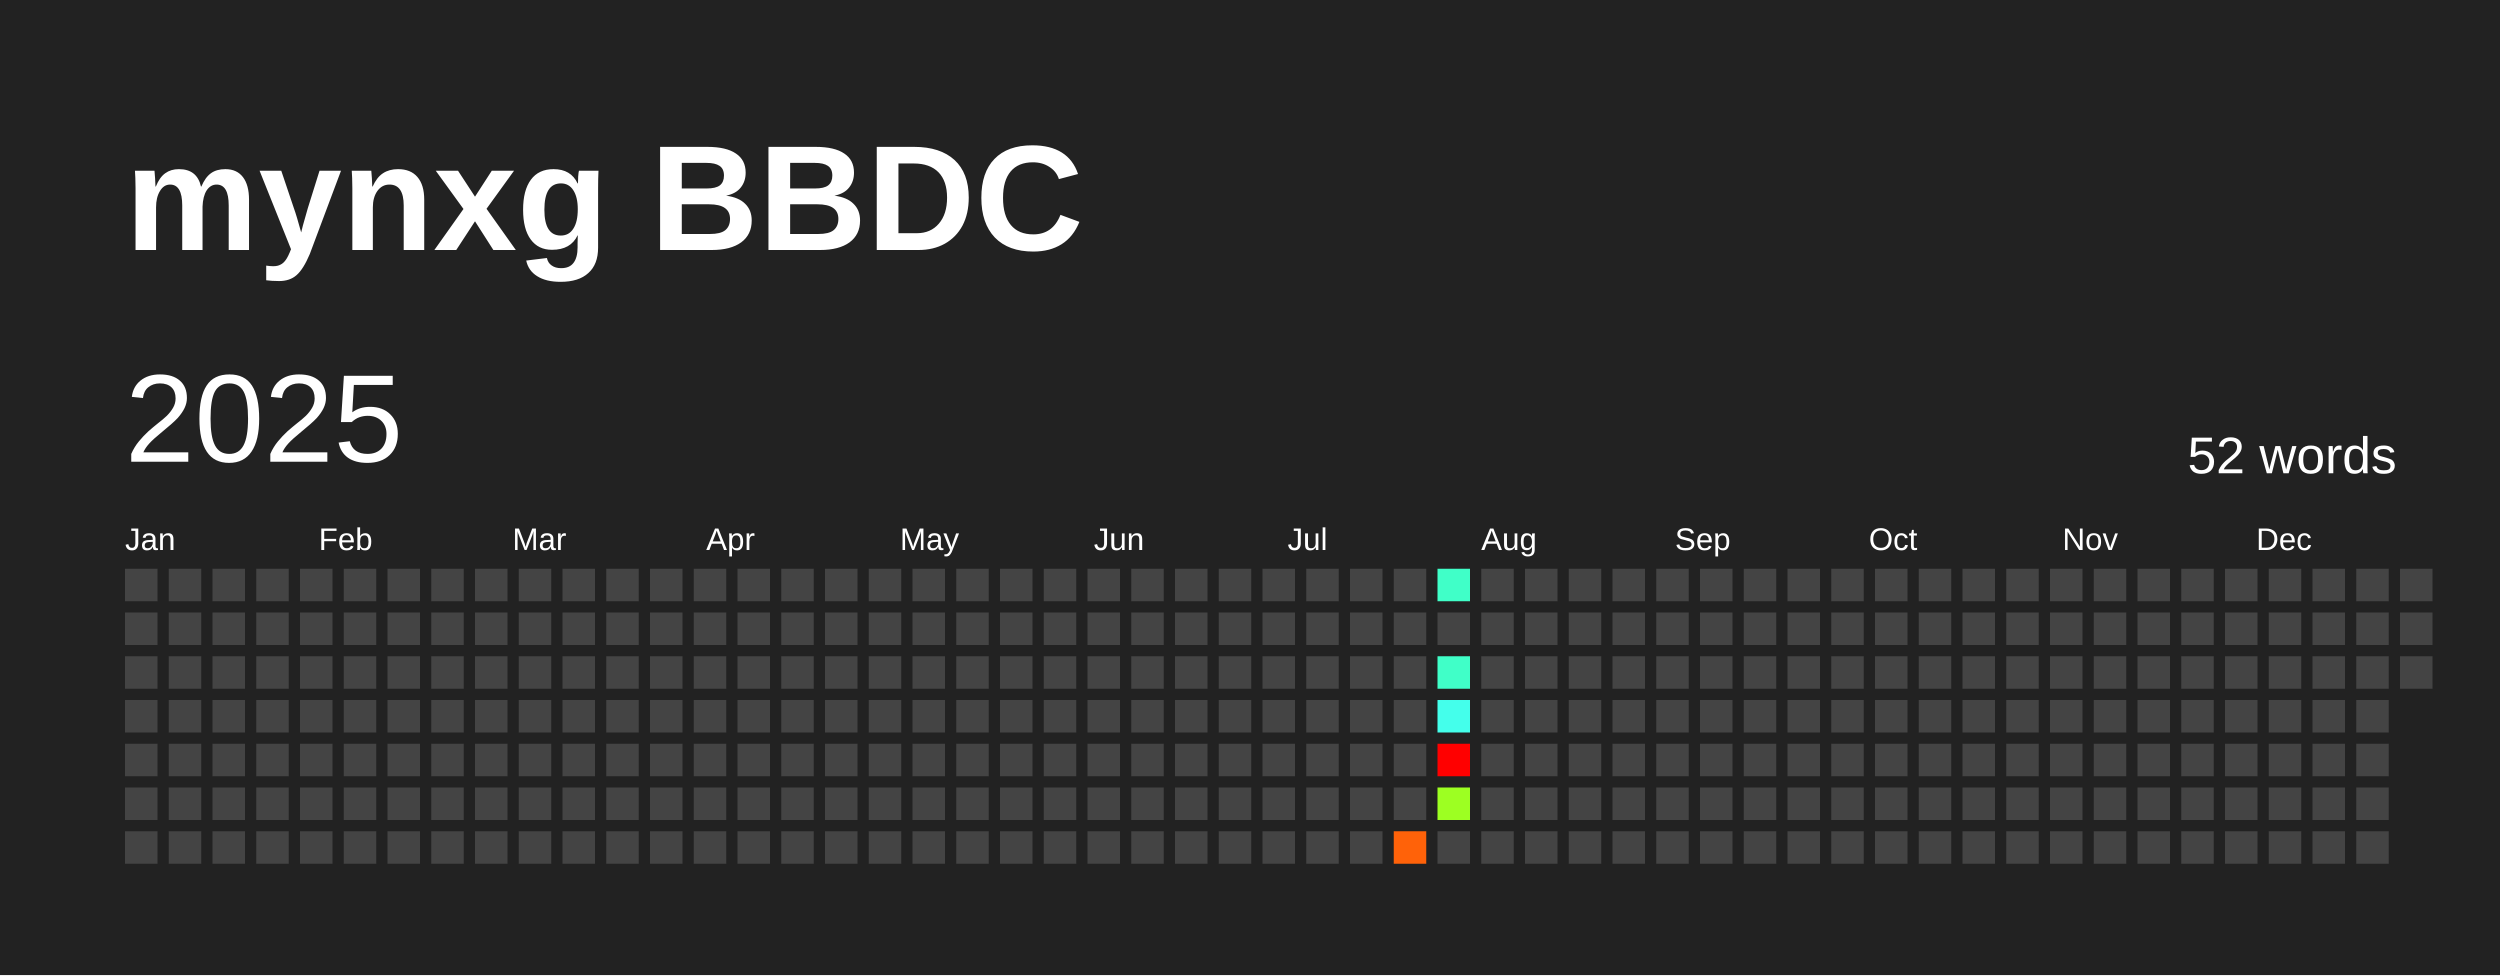
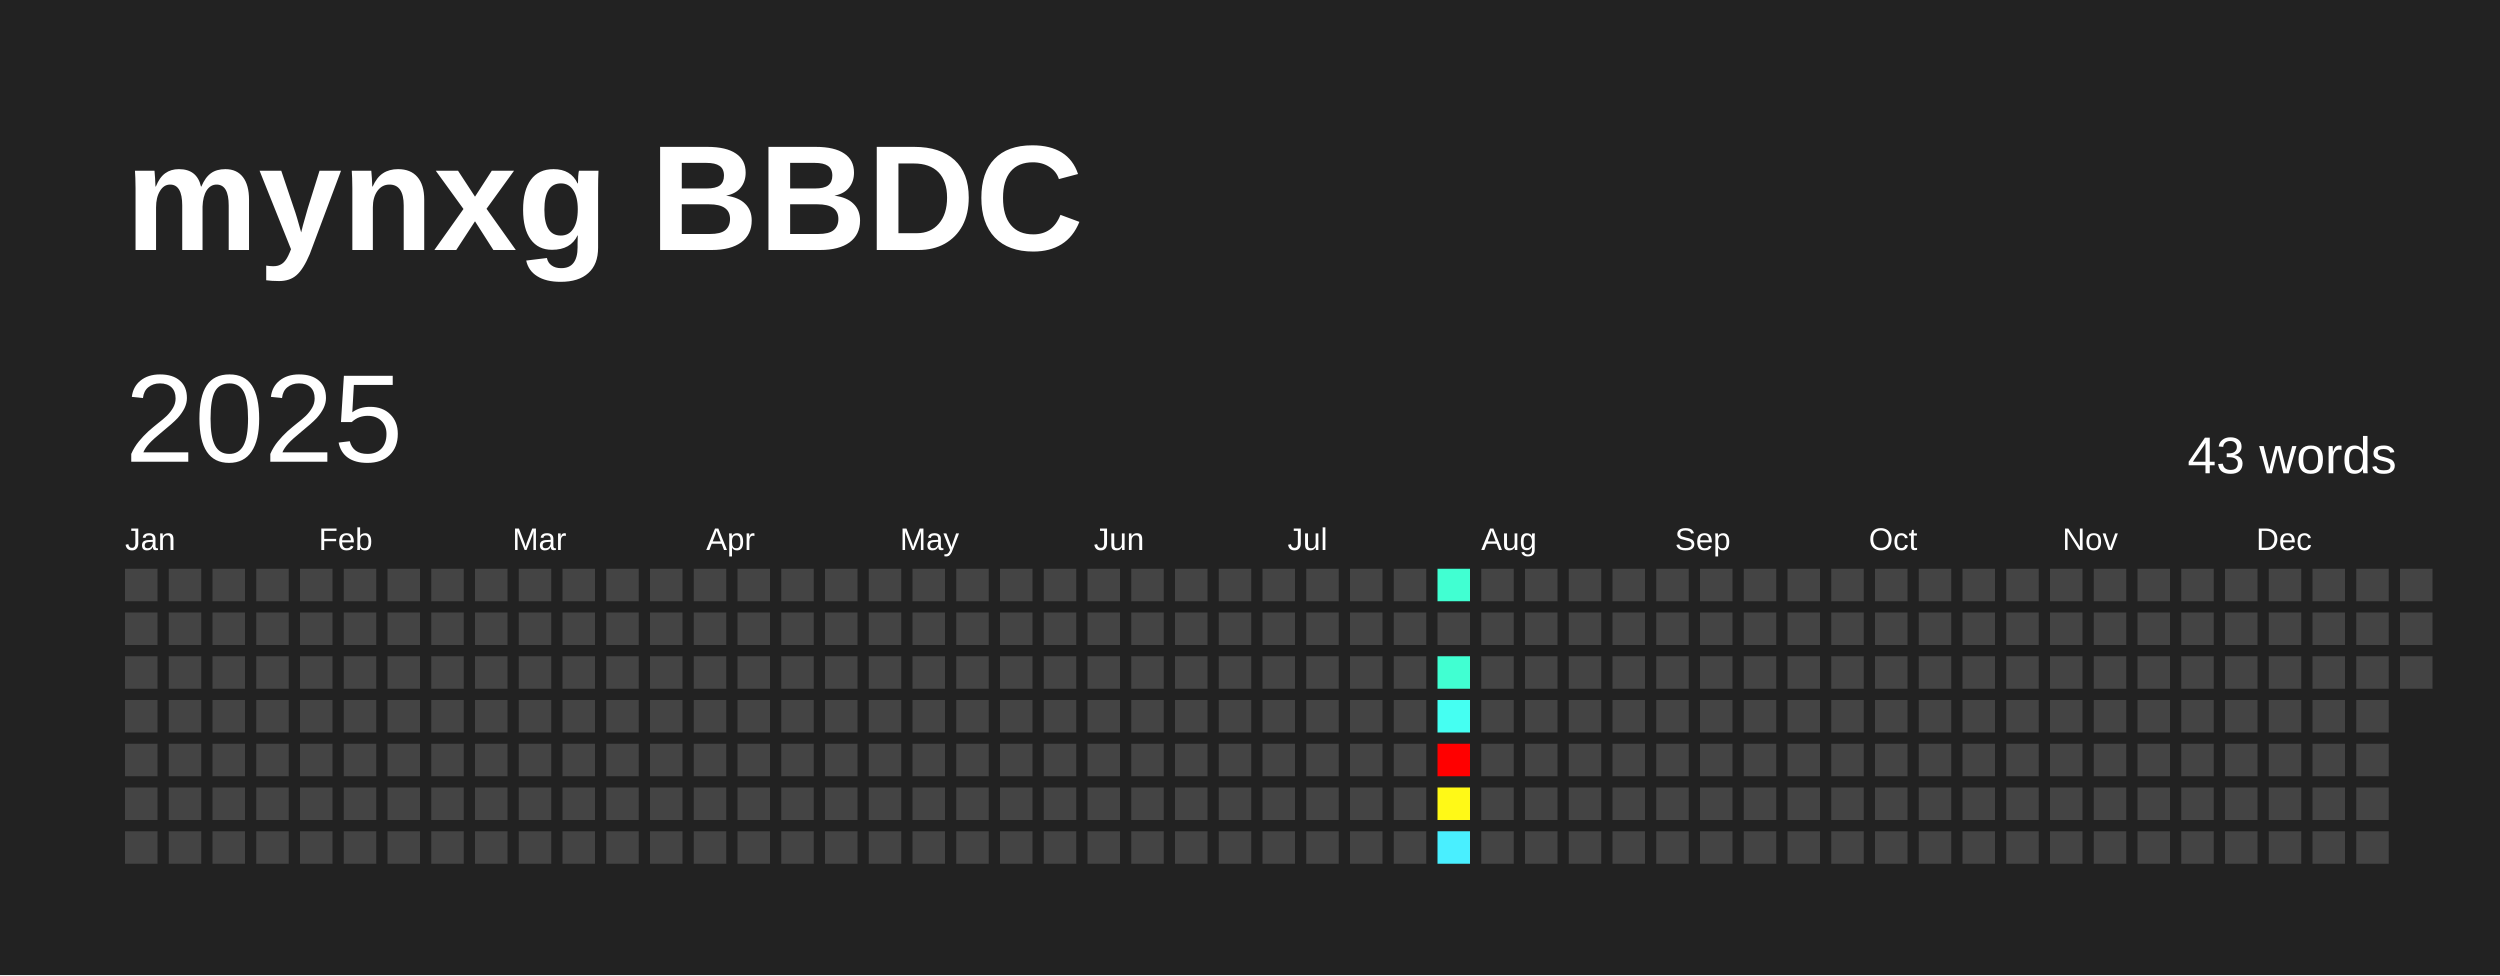
<svg xmlns="http://www.w3.org/2000/svg" baseProfile="full" height="78mm" version="1.1" viewBox="0,0,200,78" width="200mm">
  <defs />
  <rect fill="#222222" height="78" width="200" x="0" y="0" />
  <text fill="#FFFFFF" style="font-size:12px; font-family:Arial; font-weight:bold;" x="10" y="20">mynxg BBDC</text>
  <text dominant-baseline="hanging" fill="#FFFFFF" style="font-size:10.0px; font-family:Arial;" x="10" y="30">2025</text>
-   <text dominant-baseline="hanging" fill="#FFFFFF" style="font-size:4.125px; font-family:Arial;" x="175" y="35">52 words</text>
+   <text dominant-baseline="hanging" fill="#FFFFFF" style="font-size:4.125px; font-family:Arial;" x="175" y="35">43 words</text>
  <text fill="#FFFFFF" style="font-size:2.5px; font-family:Arial" x="10.0" y="44">Jan</text>
  <text fill="#FFFFFF" style="font-size:2.5px; font-family:Arial" x="25.5" y="44">Feb</text>
  <text fill="#FFFFFF" style="font-size:2.5px; font-family:Arial" x="41.0" y="44">Mar</text>
  <text fill="#FFFFFF" style="font-size:2.5px; font-family:Arial" x="56.5" y="44">Apr</text>
  <text fill="#FFFFFF" style="font-size:2.5px; font-family:Arial" x="72.0" y="44">May</text>
  <text fill="#FFFFFF" style="font-size:2.5px; font-family:Arial" x="87.5" y="44">Jun</text>
  <text fill="#FFFFFF" style="font-size:2.5px; font-family:Arial" x="103.0" y="44">Jul</text>
  <text fill="#FFFFFF" style="font-size:2.5px; font-family:Arial" x="118.5" y="44">Aug</text>
  <text fill="#FFFFFF" style="font-size:2.5px; font-family:Arial" x="134.0" y="44">Sep</text>
  <text fill="#FFFFFF" style="font-size:2.5px; font-family:Arial" x="149.5" y="44">Oct</text>
  <text fill="#FFFFFF" style="font-size:2.5px; font-family:Arial" x="165.0" y="44">Nov</text>
  <text fill="#FFFFFF" style="font-size:2.5px; font-family:Arial" x="180.5" y="44">Dec</text>
  <rect fill="#444444" height="2.6" width="2.6" x="10.0" y="45.5" />
  <rect fill="#444444" height="2.6" width="2.6" x="10.0" y="49.0" />
  <rect fill="#444444" height="2.6" width="2.6" x="10.0" y="52.5" />
  <rect fill="#444444" height="2.6" width="2.6" x="10.0" y="56.0" />
  <rect fill="#444444" height="2.6" width="2.6" x="10.0" y="59.5" />
  <rect fill="#444444" height="2.6" width="2.6" x="10.0" y="63.0" />
  <rect fill="#444444" height="2.6" width="2.6" x="10.0" y="66.5" />
  <rect fill="#444444" height="2.6" width="2.6" x="13.5" y="45.5" />
  <rect fill="#444444" height="2.6" width="2.6" x="13.5" y="49.0" />
  <rect fill="#444444" height="2.6" width="2.6" x="13.5" y="52.5" />
  <rect fill="#444444" height="2.6" width="2.6" x="13.5" y="56.0" />
  <rect fill="#444444" height="2.6" width="2.6" x="13.5" y="59.5" />
  <rect fill="#444444" height="2.6" width="2.6" x="13.5" y="63.0" />
  <rect fill="#444444" height="2.6" width="2.6" x="13.5" y="66.5" />
  <rect fill="#444444" height="2.6" width="2.6" x="17.0" y="45.5" />
  <rect fill="#444444" height="2.6" width="2.6" x="17.0" y="49.0" />
  <rect fill="#444444" height="2.6" width="2.6" x="17.0" y="52.5" />
  <rect fill="#444444" height="2.6" width="2.6" x="17.0" y="56.0" />
  <rect fill="#444444" height="2.6" width="2.6" x="17.0" y="59.5" />
  <rect fill="#444444" height="2.6" width="2.6" x="17.0" y="63.0" />
  <rect fill="#444444" height="2.6" width="2.6" x="17.0" y="66.5" />
  <rect fill="#444444" height="2.6" width="2.6" x="20.5" y="45.5" />
  <rect fill="#444444" height="2.6" width="2.6" x="20.5" y="49.0" />
  <rect fill="#444444" height="2.6" width="2.6" x="20.5" y="52.5" />
  <rect fill="#444444" height="2.6" width="2.6" x="20.5" y="56.0" />
  <rect fill="#444444" height="2.6" width="2.6" x="20.5" y="59.5" />
  <rect fill="#444444" height="2.6" width="2.6" x="20.5" y="63.0" />
  <rect fill="#444444" height="2.6" width="2.6" x="20.5" y="66.5" />
  <rect fill="#444444" height="2.6" width="2.6" x="24.0" y="45.5" />
  <rect fill="#444444" height="2.6" width="2.6" x="24.0" y="49.0" />
  <rect fill="#444444" height="2.6" width="2.6" x="24.0" y="52.5" />
  <rect fill="#444444" height="2.6" width="2.6" x="24.0" y="56.0" />
  <rect fill="#444444" height="2.6" width="2.6" x="24.0" y="59.5" />
  <rect fill="#444444" height="2.6" width="2.6" x="24.0" y="63.0" />
  <rect fill="#444444" height="2.6" width="2.6" x="24.0" y="66.5" />
  <rect fill="#444444" height="2.6" width="2.6" x="27.5" y="45.5" />
  <rect fill="#444444" height="2.6" width="2.6" x="27.5" y="49.0" />
  <rect fill="#444444" height="2.6" width="2.6" x="27.5" y="52.5" />
  <rect fill="#444444" height="2.6" width="2.6" x="27.5" y="56.0" />
  <rect fill="#444444" height="2.6" width="2.6" x="27.5" y="59.5" />
  <rect fill="#444444" height="2.6" width="2.6" x="27.5" y="63.0" />
  <rect fill="#444444" height="2.6" width="2.6" x="27.5" y="66.5" />
  <rect fill="#444444" height="2.6" width="2.6" x="31.0" y="45.5" />
  <rect fill="#444444" height="2.6" width="2.6" x="31.0" y="49.0" />
  <rect fill="#444444" height="2.6" width="2.6" x="31.0" y="52.5" />
  <rect fill="#444444" height="2.6" width="2.6" x="31.0" y="56.0" />
  <rect fill="#444444" height="2.6" width="2.6" x="31.0" y="59.5" />
  <rect fill="#444444" height="2.6" width="2.6" x="31.0" y="63.0" />
  <rect fill="#444444" height="2.6" width="2.6" x="31.0" y="66.5" />
  <rect fill="#444444" height="2.6" width="2.6" x="34.5" y="45.5" />
  <rect fill="#444444" height="2.6" width="2.6" x="34.5" y="49.0" />
  <rect fill="#444444" height="2.6" width="2.6" x="34.5" y="52.5" />
  <rect fill="#444444" height="2.6" width="2.6" x="34.5" y="56.0" />
  <rect fill="#444444" height="2.6" width="2.6" x="34.5" y="59.5" />
  <rect fill="#444444" height="2.6" width="2.6" x="34.5" y="63.0" />
  <rect fill="#444444" height="2.6" width="2.6" x="34.5" y="66.5" />
  <rect fill="#444444" height="2.6" width="2.6" x="38.0" y="45.5" />
  <rect fill="#444444" height="2.6" width="2.6" x="38.0" y="49.0" />
  <rect fill="#444444" height="2.6" width="2.6" x="38.0" y="52.5" />
  <rect fill="#444444" height="2.6" width="2.6" x="38.0" y="56.0" />
  <rect fill="#444444" height="2.6" width="2.6" x="38.0" y="59.5" />
  <rect fill="#444444" height="2.6" width="2.6" x="38.0" y="63.0" />
  <rect fill="#444444" height="2.6" width="2.6" x="38.0" y="66.5" />
  <rect fill="#444444" height="2.6" width="2.6" x="41.5" y="45.5" />
  <rect fill="#444444" height="2.6" width="2.6" x="41.5" y="49.0" />
  <rect fill="#444444" height="2.6" width="2.6" x="41.5" y="52.5" />
  <rect fill="#444444" height="2.6" width="2.6" x="41.5" y="56.0" />
  <rect fill="#444444" height="2.6" width="2.6" x="41.5" y="59.5" />
  <rect fill="#444444" height="2.6" width="2.6" x="41.5" y="63.0" />
  <rect fill="#444444" height="2.6" width="2.6" x="41.5" y="66.5" />
  <rect fill="#444444" height="2.6" width="2.6" x="45.0" y="45.5" />
  <rect fill="#444444" height="2.6" width="2.6" x="45.0" y="49.0" />
  <rect fill="#444444" height="2.6" width="2.6" x="45.0" y="52.5" />
  <rect fill="#444444" height="2.6" width="2.6" x="45.0" y="56.0" />
  <rect fill="#444444" height="2.6" width="2.6" x="45.0" y="59.5" />
  <rect fill="#444444" height="2.6" width="2.6" x="45.0" y="63.0" />
  <rect fill="#444444" height="2.6" width="2.6" x="45.0" y="66.5" />
  <rect fill="#444444" height="2.6" width="2.6" x="48.5" y="45.5" />
  <rect fill="#444444" height="2.6" width="2.6" x="48.5" y="49.0" />
  <rect fill="#444444" height="2.6" width="2.6" x="48.5" y="52.5" />
  <rect fill="#444444" height="2.6" width="2.6" x="48.5" y="56.0" />
  <rect fill="#444444" height="2.6" width="2.6" x="48.5" y="59.5" />
  <rect fill="#444444" height="2.6" width="2.6" x="48.5" y="63.0" />
  <rect fill="#444444" height="2.6" width="2.6" x="48.5" y="66.5" />
  <rect fill="#444444" height="2.6" width="2.6" x="52.0" y="45.5" />
  <rect fill="#444444" height="2.6" width="2.6" x="52.0" y="49.0" />
  <rect fill="#444444" height="2.6" width="2.6" x="52.0" y="52.5" />
  <rect fill="#444444" height="2.6" width="2.6" x="52.0" y="56.0" />
  <rect fill="#444444" height="2.6" width="2.6" x="52.0" y="59.5" />
  <rect fill="#444444" height="2.6" width="2.6" x="52.0" y="63.0" />
  <rect fill="#444444" height="2.6" width="2.6" x="52.0" y="66.5" />
  <rect fill="#444444" height="2.6" width="2.6" x="55.5" y="45.5" />
  <rect fill="#444444" height="2.6" width="2.6" x="55.5" y="49.0" />
  <rect fill="#444444" height="2.6" width="2.6" x="55.5" y="52.5" />
  <rect fill="#444444" height="2.6" width="2.6" x="55.5" y="56.0" />
  <rect fill="#444444" height="2.6" width="2.6" x="55.5" y="59.5" />
  <rect fill="#444444" height="2.6" width="2.6" x="55.5" y="63.0" />
  <rect fill="#444444" height="2.6" width="2.6" x="55.5" y="66.5" />
  <rect fill="#444444" height="2.6" width="2.6" x="59.0" y="45.5" />
  <rect fill="#444444" height="2.6" width="2.6" x="59.0" y="49.0" />
  <rect fill="#444444" height="2.6" width="2.6" x="59.0" y="52.5" />
  <rect fill="#444444" height="2.6" width="2.6" x="59.0" y="56.0" />
  <rect fill="#444444" height="2.6" width="2.6" x="59.0" y="59.5" />
  <rect fill="#444444" height="2.6" width="2.6" x="59.0" y="63.0" />
  <rect fill="#444444" height="2.6" width="2.6" x="59.0" y="66.5" />
  <rect fill="#444444" height="2.6" width="2.6" x="62.5" y="45.5" />
  <rect fill="#444444" height="2.6" width="2.6" x="62.5" y="49.0" />
  <rect fill="#444444" height="2.6" width="2.6" x="62.5" y="52.5" />
  <rect fill="#444444" height="2.6" width="2.6" x="62.5" y="56.0" />
  <rect fill="#444444" height="2.6" width="2.6" x="62.5" y="59.5" />
  <rect fill="#444444" height="2.6" width="2.6" x="62.5" y="63.0" />
  <rect fill="#444444" height="2.6" width="2.6" x="62.5" y="66.5" />
  <rect fill="#444444" height="2.6" width="2.6" x="66.0" y="45.5" />
  <rect fill="#444444" height="2.6" width="2.6" x="66.0" y="49.0" />
  <rect fill="#444444" height="2.6" width="2.6" x="66.0" y="52.5" />
  <rect fill="#444444" height="2.6" width="2.6" x="66.0" y="56.0" />
  <rect fill="#444444" height="2.6" width="2.6" x="66.0" y="59.5" />
  <rect fill="#444444" height="2.6" width="2.6" x="66.0" y="63.0" />
  <rect fill="#444444" height="2.6" width="2.6" x="66.0" y="66.5" />
  <rect fill="#444444" height="2.6" width="2.6" x="69.5" y="45.5" />
  <rect fill="#444444" height="2.6" width="2.6" x="69.5" y="49.0" />
  <rect fill="#444444" height="2.6" width="2.6" x="69.5" y="52.5" />
  <rect fill="#444444" height="2.6" width="2.6" x="69.5" y="56.0" />
  <rect fill="#444444" height="2.6" width="2.6" x="69.5" y="59.5" />
  <rect fill="#444444" height="2.6" width="2.6" x="69.5" y="63.0" />
  <rect fill="#444444" height="2.6" width="2.6" x="69.5" y="66.5" />
  <rect fill="#444444" height="2.6" width="2.6" x="73.0" y="45.5" />
  <rect fill="#444444" height="2.6" width="2.6" x="73.0" y="49.0" />
  <rect fill="#444444" height="2.6" width="2.6" x="73.0" y="52.5" />
  <rect fill="#444444" height="2.6" width="2.6" x="73.0" y="56.0" />
  <rect fill="#444444" height="2.6" width="2.6" x="73.0" y="59.5" />
  <rect fill="#444444" height="2.6" width="2.6" x="73.0" y="63.0" />
  <rect fill="#444444" height="2.6" width="2.6" x="73.0" y="66.5" />
  <rect fill="#444444" height="2.6" width="2.6" x="76.5" y="45.5" />
  <rect fill="#444444" height="2.6" width="2.6" x="76.5" y="49.0" />
  <rect fill="#444444" height="2.6" width="2.6" x="76.5" y="52.5" />
  <rect fill="#444444" height="2.6" width="2.6" x="76.5" y="56.0" />
  <rect fill="#444444" height="2.6" width="2.6" x="76.5" y="59.5" />
  <rect fill="#444444" height="2.6" width="2.6" x="76.5" y="63.0" />
  <rect fill="#444444" height="2.6" width="2.6" x="76.5" y="66.5" />
  <rect fill="#444444" height="2.6" width="2.6" x="80.0" y="45.5" />
  <rect fill="#444444" height="2.6" width="2.6" x="80.0" y="49.0" />
  <rect fill="#444444" height="2.6" width="2.6" x="80.0" y="52.5" />
  <rect fill="#444444" height="2.6" width="2.6" x="80.0" y="56.0" />
  <rect fill="#444444" height="2.6" width="2.6" x="80.0" y="59.5" />
  <rect fill="#444444" height="2.6" width="2.6" x="80.0" y="63.0" />
  <rect fill="#444444" height="2.6" width="2.6" x="80.0" y="66.5" />
  <rect fill="#444444" height="2.6" width="2.6" x="83.5" y="45.5" />
  <rect fill="#444444" height="2.6" width="2.6" x="83.5" y="49.0" />
  <rect fill="#444444" height="2.6" width="2.6" x="83.5" y="52.5" />
  <rect fill="#444444" height="2.6" width="2.6" x="83.5" y="56.0" />
  <rect fill="#444444" height="2.6" width="2.6" x="83.5" y="59.5" />
  <rect fill="#444444" height="2.6" width="2.6" x="83.5" y="63.0" />
  <rect fill="#444444" height="2.6" width="2.6" x="83.5" y="66.5" />
  <rect fill="#444444" height="2.6" width="2.6" x="87.0" y="45.5" />
  <rect fill="#444444" height="2.6" width="2.6" x="87.0" y="49.0" />
  <rect fill="#444444" height="2.6" width="2.6" x="87.0" y="52.5" />
  <rect fill="#444444" height="2.6" width="2.6" x="87.0" y="56.0" />
  <rect fill="#444444" height="2.6" width="2.6" x="87.0" y="59.5" />
  <rect fill="#444444" height="2.6" width="2.6" x="87.0" y="63.0" />
  <rect fill="#444444" height="2.6" width="2.6" x="87.0" y="66.5" />
  <rect fill="#444444" height="2.6" width="2.6" x="90.5" y="45.5" />
  <rect fill="#444444" height="2.6" width="2.6" x="90.5" y="49.0" />
  <rect fill="#444444" height="2.6" width="2.6" x="90.5" y="52.5" />
  <rect fill="#444444" height="2.6" width="2.6" x="90.5" y="56.0" />
  <rect fill="#444444" height="2.6" width="2.6" x="90.5" y="59.5" />
  <rect fill="#444444" height="2.6" width="2.6" x="90.5" y="63.0" />
  <rect fill="#444444" height="2.6" width="2.6" x="90.5" y="66.5" />
  <rect fill="#444444" height="2.6" width="2.6" x="94.0" y="45.5" />
  <rect fill="#444444" height="2.6" width="2.6" x="94.0" y="49.0" />
  <rect fill="#444444" height="2.6" width="2.6" x="94.0" y="52.5" />
  <rect fill="#444444" height="2.6" width="2.6" x="94.0" y="56.0" />
  <rect fill="#444444" height="2.6" width="2.6" x="94.0" y="59.5" />
  <rect fill="#444444" height="2.6" width="2.6" x="94.0" y="63.0" />
  <rect fill="#444444" height="2.6" width="2.6" x="94.0" y="66.5" />
  <rect fill="#444444" height="2.6" width="2.6" x="97.5" y="45.5" />
  <rect fill="#444444" height="2.6" width="2.6" x="97.5" y="49.0" />
  <rect fill="#444444" height="2.6" width="2.6" x="97.5" y="52.5" />
  <rect fill="#444444" height="2.6" width="2.6" x="97.5" y="56.0" />
  <rect fill="#444444" height="2.6" width="2.6" x="97.5" y="59.5" />
  <rect fill="#444444" height="2.6" width="2.6" x="97.5" y="63.0" />
  <rect fill="#444444" height="2.6" width="2.6" x="97.5" y="66.5" />
  <rect fill="#444444" height="2.6" width="2.6" x="101.0" y="45.5" />
  <rect fill="#444444" height="2.6" width="2.6" x="101.0" y="49.0" />
  <rect fill="#444444" height="2.6" width="2.6" x="101.0" y="52.5" />
  <rect fill="#444444" height="2.6" width="2.6" x="101.0" y="56.0" />
  <rect fill="#444444" height="2.6" width="2.6" x="101.0" y="59.5" />
  <rect fill="#444444" height="2.6" width="2.6" x="101.0" y="63.0" />
  <rect fill="#444444" height="2.6" width="2.6" x="101.0" y="66.5" />
  <rect fill="#444444" height="2.6" width="2.6" x="104.5" y="45.5" />
  <rect fill="#444444" height="2.6" width="2.6" x="104.5" y="49.0" />
  <rect fill="#444444" height="2.6" width="2.6" x="104.5" y="52.5" />
  <rect fill="#444444" height="2.6" width="2.6" x="104.5" y="56.0" />
  <rect fill="#444444" height="2.6" width="2.6" x="104.5" y="59.5" />
  <rect fill="#444444" height="2.6" width="2.6" x="104.5" y="63.0" />
  <rect fill="#444444" height="2.6" width="2.6" x="104.5" y="66.5" />
  <rect fill="#444444" height="2.6" width="2.6" x="108.0" y="45.5" />
  <rect fill="#444444" height="2.6" width="2.6" x="108.0" y="49.0" />
  <rect fill="#444444" height="2.6" width="2.6" x="108.0" y="52.5" />
  <rect fill="#444444" height="2.6" width="2.6" x="108.0" y="56.0" />
  <rect fill="#444444" height="2.6" width="2.6" x="108.0" y="59.5" />
  <rect fill="#444444" height="2.6" width="2.6" x="108.0" y="63.0" />
  <rect fill="#444444" height="2.6" width="2.6" x="108.0" y="66.5" />
  <rect fill="#444444" height="2.6" width="2.6" x="111.5" y="45.5" />
  <rect fill="#444444" height="2.6" width="2.6" x="111.5" y="49.0" />
  <rect fill="#444444" height="2.6" width="2.6" x="111.5" y="52.5" />
  <rect fill="#444444" height="2.6" width="2.6" x="111.5" y="56.0" />
  <rect fill="#444444" height="2.6" width="2.6" x="111.5" y="59.5" />
  <rect fill="#444444" height="2.6" width="2.6" x="111.5" y="63.0" />
-   <rect fill="#ff6209" height="2.6" width="2.6" x="111.5" y="66.5" />
-   <rect fill="#40ffc8" height="2.6" width="2.6" x="115.0" y="45.5" />
+   <rect fill="#444444" height="2.6" width="2.6" x="111.5" y="66.5" />
+   <rect fill="#41ffd2" height="2.6" width="2.6" x="115.0" y="45.5" />
  <rect fill="#444444" height="2.6" width="2.6" x="115.0" y="49.0" />
-   <rect fill="#40ffc8" height="2.6" width="2.6" x="115.0" y="52.5" />
-   <rect fill="#44ffeb" height="2.6" width="2.6" x="115.0" y="56.0" />
+   <rect fill="#41ffd2" height="2.6" width="2.6" x="115.0" y="52.5" />
+   <rect fill="#45fff2" height="2.6" width="2.6" x="115.0" y="56.0" />
  <rect fill="red" height="2.6" width="2.6" x="115.0" y="59.5" />
-   <rect fill="#9dff22" height="2.6" width="2.6" x="115.0" y="63.0" />
-   <rect fill="#444444" height="2.6" width="2.6" x="115.0" y="66.5" />
+   <rect fill="#fff917" height="2.6" width="2.6" x="115.0" y="63.0" />
+   <rect fill="#49efff" height="2.6" width="2.6" x="115.0" y="66.5" />
  <rect fill="#444444" height="2.6" width="2.6" x="118.5" y="45.5" />
  <rect fill="#444444" height="2.6" width="2.6" x="118.5" y="49.0" />
  <rect fill="#444444" height="2.6" width="2.6" x="118.5" y="52.5" />
  <rect fill="#444444" height="2.6" width="2.6" x="118.5" y="56.0" />
  <rect fill="#444444" height="2.6" width="2.6" x="118.5" y="59.5" />
  <rect fill="#444444" height="2.6" width="2.6" x="118.5" y="63.0" />
  <rect fill="#444444" height="2.6" width="2.6" x="118.5" y="66.5" />
  <rect fill="#444444" height="2.6" width="2.6" x="122.0" y="45.5" />
  <rect fill="#444444" height="2.6" width="2.6" x="122.0" y="49.0" />
  <rect fill="#444444" height="2.6" width="2.6" x="122.0" y="52.5" />
  <rect fill="#444444" height="2.6" width="2.6" x="122.0" y="56.0" />
  <rect fill="#444444" height="2.6" width="2.6" x="122.0" y="59.5" />
  <rect fill="#444444" height="2.6" width="2.6" x="122.0" y="63.0" />
  <rect fill="#444444" height="2.6" width="2.6" x="122.0" y="66.5" />
  <rect fill="#444444" height="2.6" width="2.6" x="125.5" y="45.5" />
  <rect fill="#444444" height="2.6" width="2.6" x="125.5" y="49.0" />
  <rect fill="#444444" height="2.6" width="2.6" x="125.5" y="52.5" />
  <rect fill="#444444" height="2.6" width="2.6" x="125.5" y="56.0" />
  <rect fill="#444444" height="2.6" width="2.6" x="125.5" y="59.5" />
  <rect fill="#444444" height="2.6" width="2.6" x="125.5" y="63.0" />
  <rect fill="#444444" height="2.6" width="2.6" x="125.5" y="66.5" />
  <rect fill="#444444" height="2.6" width="2.6" x="129.0" y="45.5" />
  <rect fill="#444444" height="2.6" width="2.6" x="129.0" y="49.0" />
  <rect fill="#444444" height="2.6" width="2.6" x="129.0" y="52.5" />
  <rect fill="#444444" height="2.6" width="2.6" x="129.0" y="56.0" />
  <rect fill="#444444" height="2.6" width="2.6" x="129.0" y="59.5" />
  <rect fill="#444444" height="2.6" width="2.6" x="129.0" y="63.0" />
  <rect fill="#444444" height="2.6" width="2.6" x="129.0" y="66.5" />
  <rect fill="#444444" height="2.6" width="2.6" x="132.5" y="45.5" />
  <rect fill="#444444" height="2.6" width="2.6" x="132.5" y="49.0" />
  <rect fill="#444444" height="2.6" width="2.6" x="132.5" y="52.5" />
  <rect fill="#444444" height="2.6" width="2.6" x="132.5" y="56.0" />
  <rect fill="#444444" height="2.6" width="2.6" x="132.5" y="59.5" />
  <rect fill="#444444" height="2.6" width="2.6" x="132.5" y="63.0" />
  <rect fill="#444444" height="2.6" width="2.6" x="132.5" y="66.5" />
  <rect fill="#444444" height="2.6" width="2.6" x="136.0" y="45.5" />
  <rect fill="#444444" height="2.6" width="2.6" x="136.0" y="49.0" />
  <rect fill="#444444" height="2.6" width="2.6" x="136.0" y="52.5" />
  <rect fill="#444444" height="2.6" width="2.6" x="136.0" y="56.0" />
  <rect fill="#444444" height="2.6" width="2.6" x="136.0" y="59.5" />
  <rect fill="#444444" height="2.6" width="2.6" x="136.0" y="63.0" />
  <rect fill="#444444" height="2.6" width="2.6" x="136.0" y="66.5" />
  <rect fill="#444444" height="2.6" width="2.6" x="139.5" y="45.5" />
  <rect fill="#444444" height="2.6" width="2.6" x="139.5" y="49.0" />
  <rect fill="#444444" height="2.6" width="2.6" x="139.5" y="52.5" />
  <rect fill="#444444" height="2.6" width="2.6" x="139.5" y="56.0" />
  <rect fill="#444444" height="2.6" width="2.6" x="139.5" y="59.5" />
  <rect fill="#444444" height="2.6" width="2.6" x="139.5" y="63.0" />
  <rect fill="#444444" height="2.6" width="2.6" x="139.5" y="66.5" />
  <rect fill="#444444" height="2.6" width="2.6" x="143.0" y="45.5" />
  <rect fill="#444444" height="2.6" width="2.6" x="143.0" y="49.0" />
  <rect fill="#444444" height="2.6" width="2.6" x="143.0" y="52.5" />
  <rect fill="#444444" height="2.6" width="2.6" x="143.0" y="56.0" />
  <rect fill="#444444" height="2.6" width="2.6" x="143.0" y="59.5" />
  <rect fill="#444444" height="2.6" width="2.6" x="143.0" y="63.0" />
  <rect fill="#444444" height="2.6" width="2.6" x="143.0" y="66.5" />
  <rect fill="#444444" height="2.6" width="2.6" x="146.5" y="45.5" />
  <rect fill="#444444" height="2.6" width="2.6" x="146.5" y="49.0" />
  <rect fill="#444444" height="2.6" width="2.6" x="146.5" y="52.5" />
  <rect fill="#444444" height="2.6" width="2.6" x="146.5" y="56.0" />
  <rect fill="#444444" height="2.6" width="2.6" x="146.5" y="59.5" />
  <rect fill="#444444" height="2.6" width="2.6" x="146.5" y="63.0" />
  <rect fill="#444444" height="2.6" width="2.6" x="146.5" y="66.5" />
  <rect fill="#444444" height="2.6" width="2.6" x="150.0" y="45.5" />
  <rect fill="#444444" height="2.6" width="2.6" x="150.0" y="49.0" />
  <rect fill="#444444" height="2.6" width="2.6" x="150.0" y="52.5" />
  <rect fill="#444444" height="2.6" width="2.6" x="150.0" y="56.0" />
  <rect fill="#444444" height="2.6" width="2.6" x="150.0" y="59.5" />
  <rect fill="#444444" height="2.6" width="2.6" x="150.0" y="63.0" />
  <rect fill="#444444" height="2.6" width="2.6" x="150.0" y="66.5" />
  <rect fill="#444444" height="2.6" width="2.6" x="153.5" y="45.5" />
  <rect fill="#444444" height="2.6" width="2.6" x="153.5" y="49.0" />
  <rect fill="#444444" height="2.6" width="2.6" x="153.5" y="52.5" />
  <rect fill="#444444" height="2.6" width="2.6" x="153.5" y="56.0" />
  <rect fill="#444444" height="2.6" width="2.6" x="153.5" y="59.5" />
  <rect fill="#444444" height="2.6" width="2.6" x="153.5" y="63.0" />
  <rect fill="#444444" height="2.6" width="2.6" x="153.5" y="66.5" />
  <rect fill="#444444" height="2.6" width="2.6" x="157.0" y="45.5" />
  <rect fill="#444444" height="2.6" width="2.6" x="157.0" y="49.0" />
  <rect fill="#444444" height="2.6" width="2.6" x="157.0" y="52.5" />
  <rect fill="#444444" height="2.6" width="2.6" x="157.0" y="56.0" />
  <rect fill="#444444" height="2.6" width="2.6" x="157.0" y="59.5" />
  <rect fill="#444444" height="2.6" width="2.6" x="157.0" y="63.0" />
  <rect fill="#444444" height="2.6" width="2.6" x="157.0" y="66.5" />
  <rect fill="#444444" height="2.6" width="2.6" x="160.5" y="45.5" />
  <rect fill="#444444" height="2.6" width="2.6" x="160.5" y="49.0" />
  <rect fill="#444444" height="2.6" width="2.6" x="160.5" y="52.5" />
  <rect fill="#444444" height="2.6" width="2.6" x="160.5" y="56.0" />
  <rect fill="#444444" height="2.6" width="2.6" x="160.5" y="59.5" />
  <rect fill="#444444" height="2.6" width="2.6" x="160.5" y="63.0" />
  <rect fill="#444444" height="2.6" width="2.6" x="160.5" y="66.5" />
  <rect fill="#444444" height="2.6" width="2.6" x="164.0" y="45.5" />
  <rect fill="#444444" height="2.6" width="2.6" x="164.0" y="49.0" />
  <rect fill="#444444" height="2.6" width="2.6" x="164.0" y="52.5" />
  <rect fill="#444444" height="2.6" width="2.6" x="164.0" y="56.0" />
  <rect fill="#444444" height="2.6" width="2.6" x="164.0" y="59.5" />
  <rect fill="#444444" height="2.6" width="2.6" x="164.0" y="63.0" />
  <rect fill="#444444" height="2.6" width="2.6" x="164.0" y="66.5" />
  <rect fill="#444444" height="2.6" width="2.6" x="167.5" y="45.5" />
  <rect fill="#444444" height="2.6" width="2.6" x="167.5" y="49.0" />
  <rect fill="#444444" height="2.6" width="2.6" x="167.5" y="52.5" />
  <rect fill="#444444" height="2.6" width="2.6" x="167.5" y="56.0" />
  <rect fill="#444444" height="2.6" width="2.6" x="167.5" y="59.5" />
  <rect fill="#444444" height="2.6" width="2.6" x="167.5" y="63.0" />
  <rect fill="#444444" height="2.6" width="2.6" x="167.5" y="66.5" />
  <rect fill="#444444" height="2.6" width="2.6" x="171.0" y="45.5" />
  <rect fill="#444444" height="2.6" width="2.6" x="171.0" y="49.0" />
  <rect fill="#444444" height="2.6" width="2.6" x="171.0" y="52.5" />
  <rect fill="#444444" height="2.6" width="2.6" x="171.0" y="56.0" />
  <rect fill="#444444" height="2.6" width="2.6" x="171.0" y="59.5" />
  <rect fill="#444444" height="2.6" width="2.6" x="171.0" y="63.0" />
  <rect fill="#444444" height="2.6" width="2.6" x="171.0" y="66.5" />
  <rect fill="#444444" height="2.6" width="2.6" x="174.5" y="45.5" />
  <rect fill="#444444" height="2.6" width="2.6" x="174.5" y="49.0" />
  <rect fill="#444444" height="2.6" width="2.6" x="174.5" y="52.5" />
  <rect fill="#444444" height="2.6" width="2.6" x="174.5" y="56.0" />
  <rect fill="#444444" height="2.6" width="2.6" x="174.5" y="59.5" />
  <rect fill="#444444" height="2.6" width="2.6" x="174.5" y="63.0" />
  <rect fill="#444444" height="2.6" width="2.6" x="174.5" y="66.5" />
  <rect fill="#444444" height="2.6" width="2.6" x="178.0" y="45.5" />
  <rect fill="#444444" height="2.6" width="2.6" x="178.0" y="49.0" />
  <rect fill="#444444" height="2.6" width="2.6" x="178.0" y="52.5" />
  <rect fill="#444444" height="2.6" width="2.6" x="178.0" y="56.0" />
  <rect fill="#444444" height="2.6" width="2.6" x="178.0" y="59.5" />
  <rect fill="#444444" height="2.6" width="2.6" x="178.0" y="63.0" />
  <rect fill="#444444" height="2.6" width="2.6" x="178.0" y="66.5" />
  <rect fill="#444444" height="2.6" width="2.6" x="181.5" y="45.5" />
  <rect fill="#444444" height="2.6" width="2.6" x="181.5" y="49.0" />
  <rect fill="#444444" height="2.6" width="2.6" x="181.5" y="52.5" />
  <rect fill="#444444" height="2.6" width="2.6" x="181.5" y="56.0" />
  <rect fill="#444444" height="2.6" width="2.6" x="181.5" y="59.5" />
  <rect fill="#444444" height="2.6" width="2.6" x="181.5" y="63.0" />
  <rect fill="#444444" height="2.6" width="2.6" x="181.5" y="66.5" />
  <rect fill="#444444" height="2.6" width="2.6" x="185.0" y="45.5" />
  <rect fill="#444444" height="2.6" width="2.6" x="185.0" y="49.0" />
  <rect fill="#444444" height="2.6" width="2.6" x="185.0" y="52.5" />
  <rect fill="#444444" height="2.6" width="2.6" x="185.0" y="56.0" />
  <rect fill="#444444" height="2.6" width="2.6" x="185.0" y="59.5" />
  <rect fill="#444444" height="2.6" width="2.6" x="185.0" y="63.0" />
  <rect fill="#444444" height="2.6" width="2.6" x="185.0" y="66.5" />
  <rect fill="#444444" height="2.6" width="2.6" x="188.5" y="45.5" />
  <rect fill="#444444" height="2.6" width="2.6" x="188.5" y="49.0" />
  <rect fill="#444444" height="2.6" width="2.6" x="188.5" y="52.5" />
  <rect fill="#444444" height="2.6" width="2.6" x="188.5" y="56.0" />
  <rect fill="#444444" height="2.6" width="2.6" x="188.5" y="59.5" />
  <rect fill="#444444" height="2.6" width="2.6" x="188.5" y="63.0" />
  <rect fill="#444444" height="2.6" width="2.6" x="188.5" y="66.5" />
  <rect fill="#444444" height="2.6" width="2.6" x="192.0" y="45.5" />
  <rect fill="#444444" height="2.6" width="2.6" x="192.0" y="49.0" />
  <rect fill="#444444" height="2.6" width="2.6" x="192.0" y="52.5" />
</svg>
